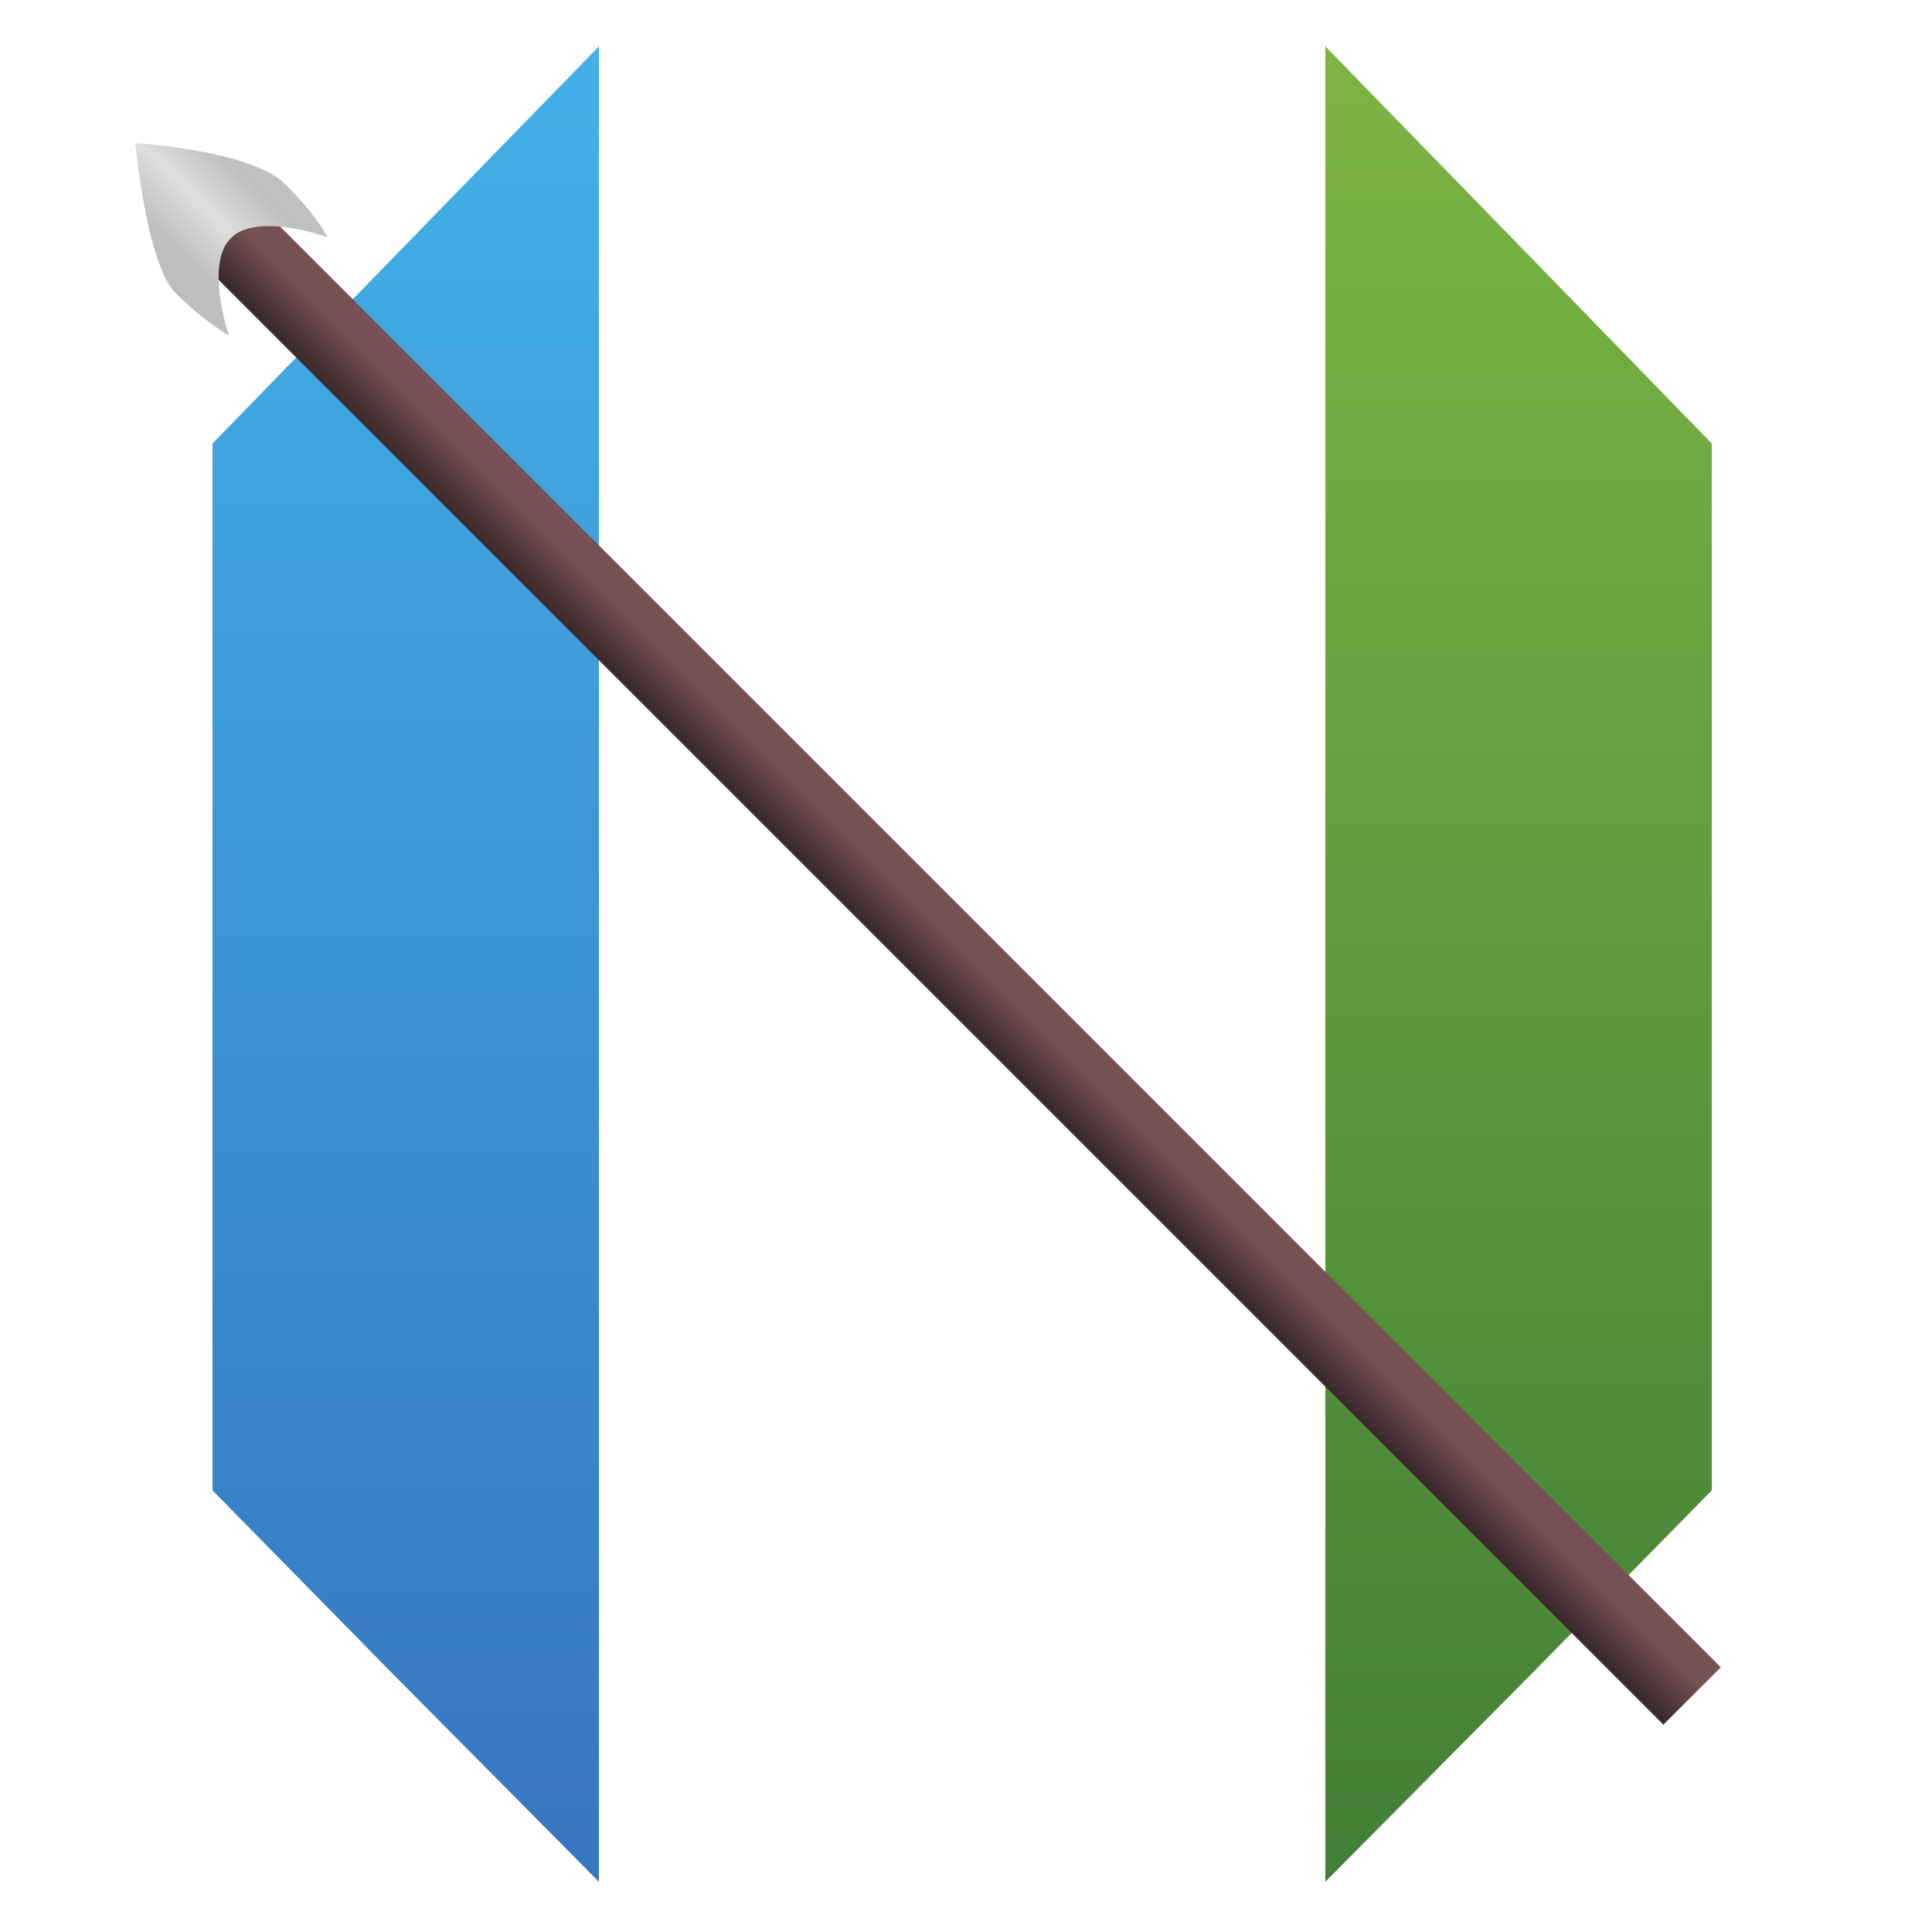
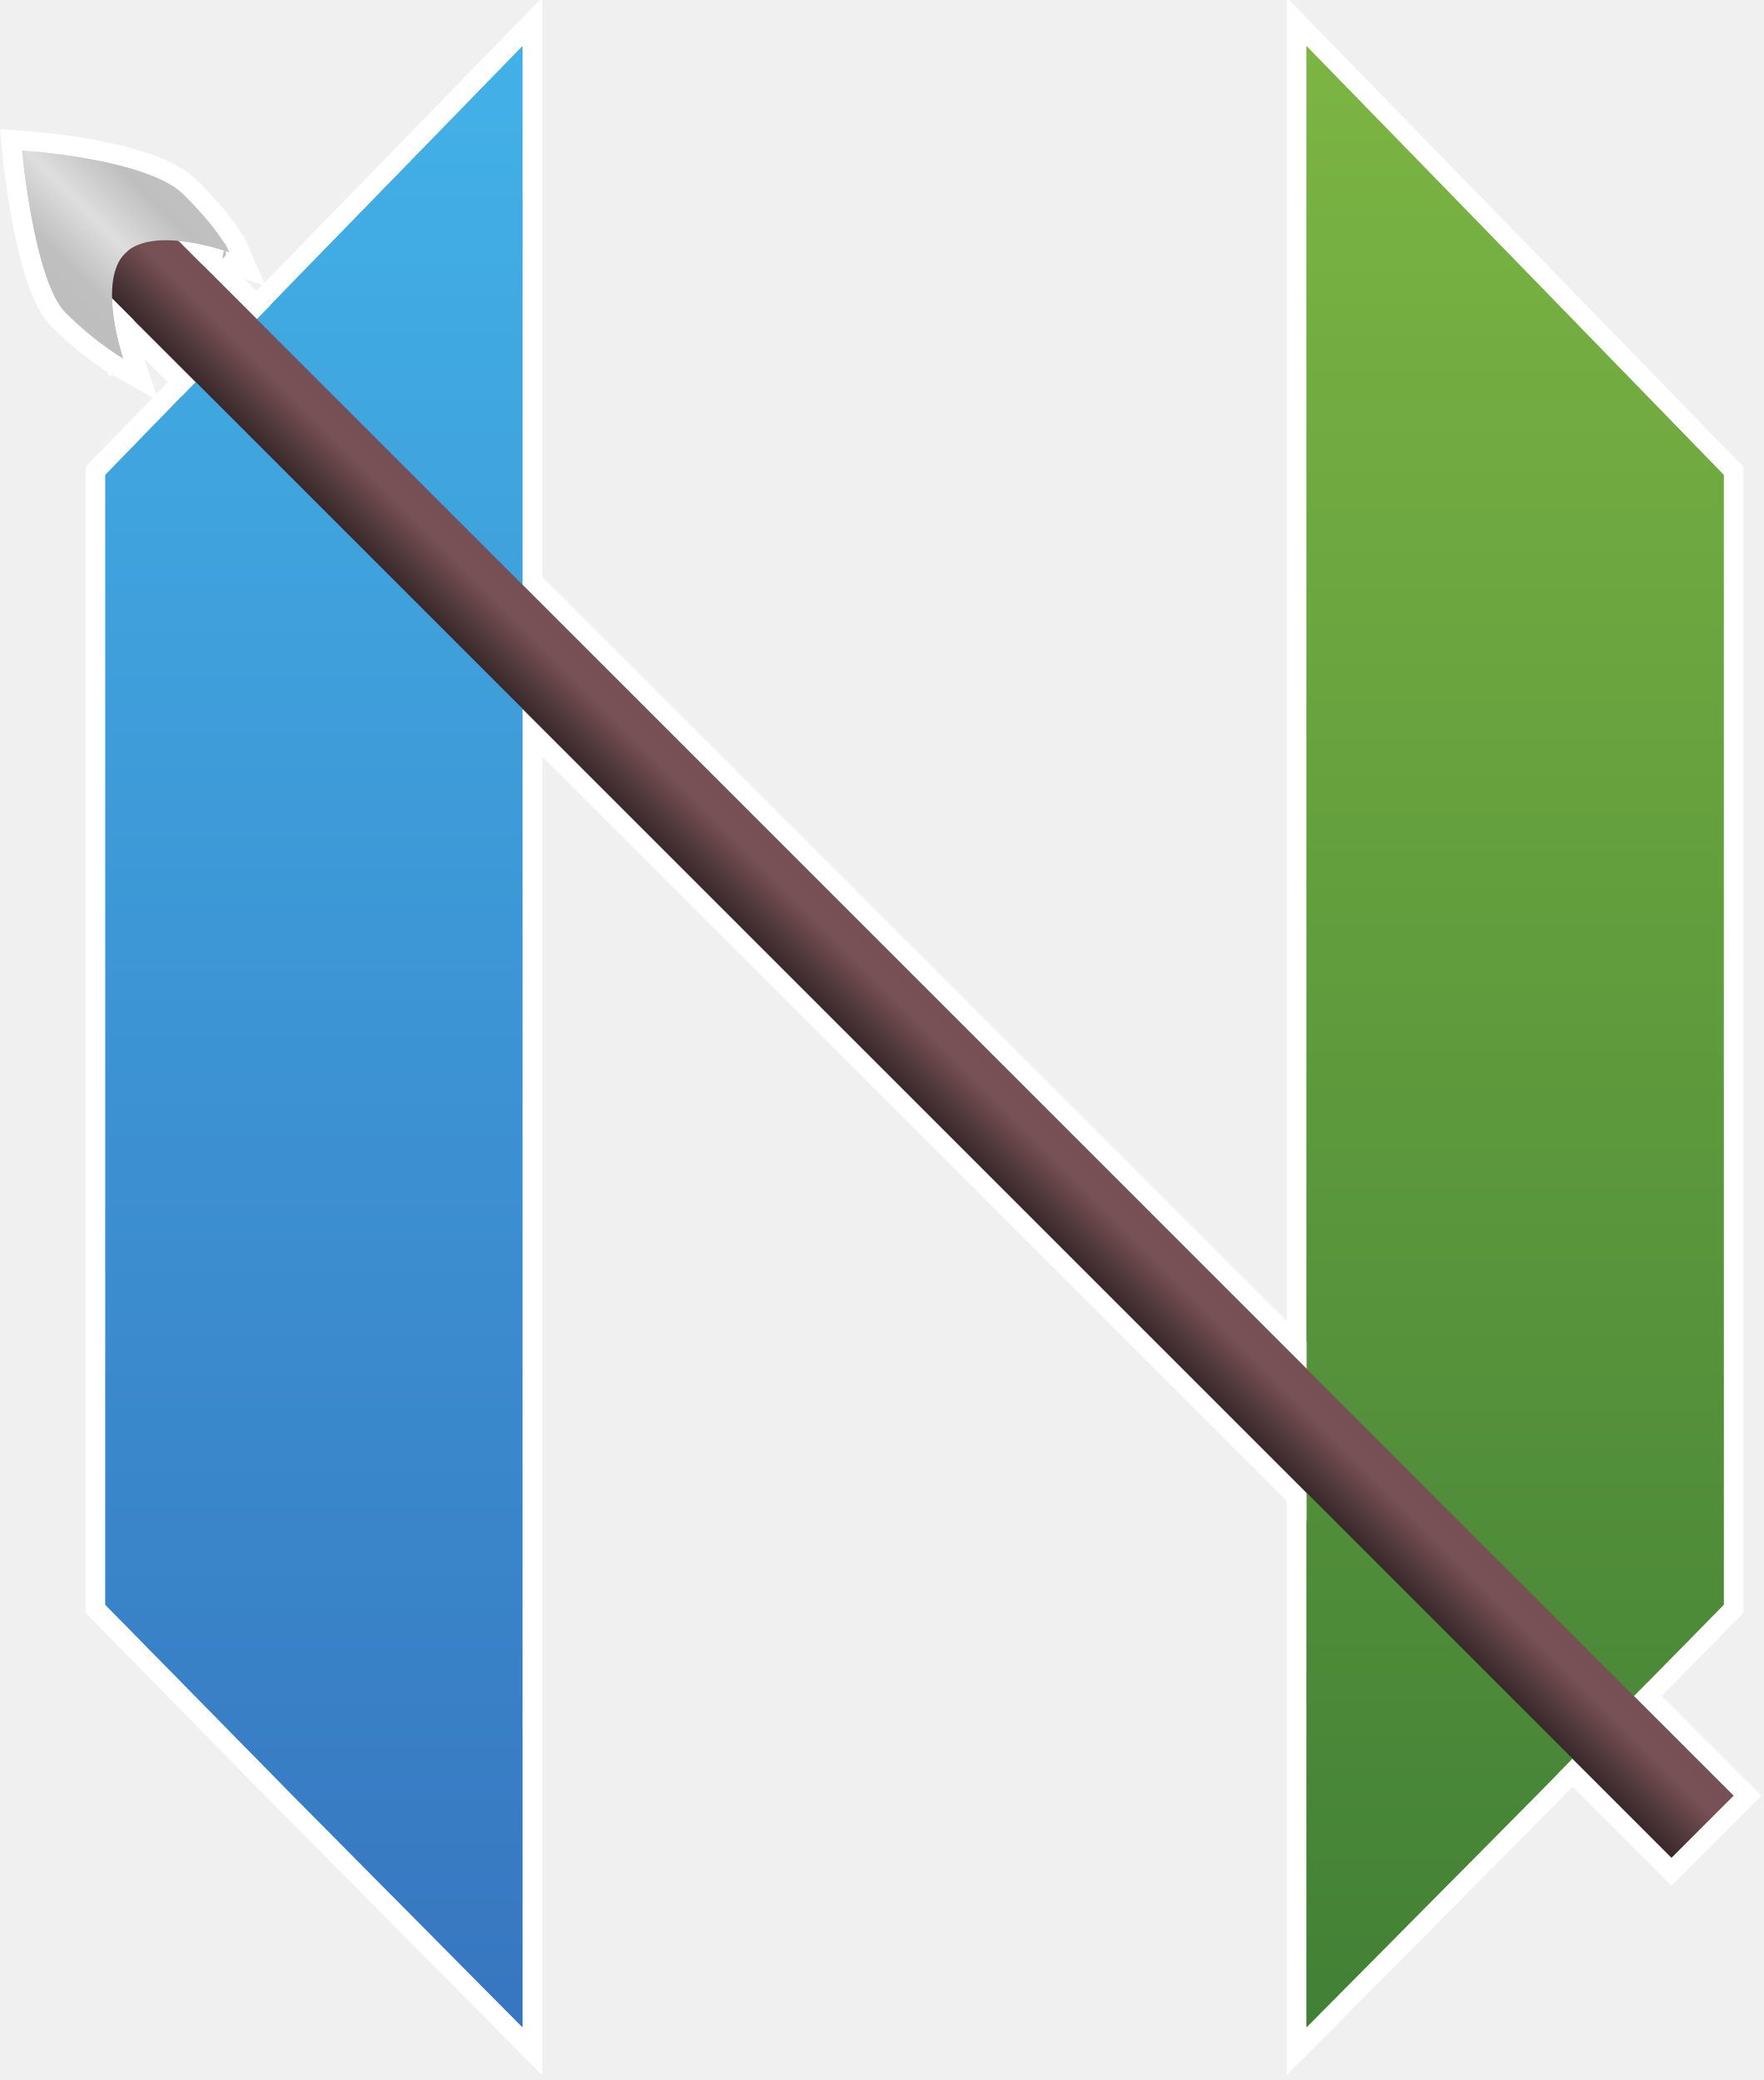
- <svg xmlns="http://www.w3.org/2000/svg" width="500" height="500" viewBox="0 0 500 500" fill="none">
-   <rect width="500" height="500" fill="white" />
-   <path d="M100.588 67.882L155 12V487L101.078 432.615C78.039 409.164 78.039 409.164 55 385.713C55 289.156 55 211.216 55 114.784C74.399 94.826 74.608 94.611 100.588 67.882Z" fill="url(#paint0_linear_7_61)" />
-   <path d="M397.412 67.882L343 12V487L396.922 432.615C419.961 409.164 419.961 409.164 443 385.713C443 289.156 443 211.216 443 114.784C423.601 94.826 423.392 94.611 397.412 67.882Z" fill="url(#paint1_linear_7_61)" />
-   <rect x="52.758" y="68.607" width="21" height="534.199" transform="rotate(-45 52.7576 68.6069)" fill="url(#paint2_linear_7_61)" />
-   <path d="M35 37C35 37 65.012 38.908 73.749 47.594C82.487 56.279 84.708 61.38 84.708 61.38C84.708 61.38 66.578 54.806 59.745 61.598C52.912 68.391 59.252 86.836 59.252 86.836C59.252 86.836 52.953 83.321 45.465 75.878C37.977 68.435 35 37 35 37Z" fill="url(#paint3_linear_7_61)" />
+ <svg xmlns="http://www.w3.org/2000/svg" width="267" height="315" viewBox="0 0 267 315" fill="none">
+   <path d="M43.669 41.248L43.669 41.249L14.876 70.871L14.451 71.307V71.916V72.273V72.629V72.985V73.341V73.697V74.052V74.407V74.762V75.117V75.471V75.826V76.179V76.533V76.886V77.24V77.592V77.945V78.297V78.649V79.001V79.353V79.704V80.055V80.406V80.757V81.107V81.457V81.807V82.157V82.506V82.856V83.204V83.553V83.902V84.25V84.598V84.946V85.293V85.641V85.988V86.335V86.681V87.028V87.374V87.72V88.066V88.412V88.757V89.102V89.447V89.792V90.136V90.48V90.824V91.168V91.512V91.855V92.198V92.542V92.884V93.227V93.569V93.912V94.254V94.595V94.937V95.278V95.62V95.961V96.301V96.642V96.983V97.323V97.663V98.003V98.342V98.682V99.021V99.36V99.699V100.038V100.376V100.715V101.053V101.391V101.729V102.066V102.404V102.741V103.078V103.415V103.752V104.089V104.425V104.762V105.098V105.434V105.769V106.105V106.44V106.776V107.111V107.446V107.781V108.115V108.45V108.784V109.118V109.452V109.786V110.12V110.453V110.787V111.12V111.453V111.786V112.119V112.452V112.784V113.117V113.449V113.781V114.113V114.445V114.777V115.108V115.44V115.771V116.102V116.433V116.764V117.095V117.425V117.756V118.086V118.417V118.747V119.077V119.407V119.736V120.066V120.396V120.725V121.054V121.383V121.712V122.041V122.37V122.699V123.028V123.356V123.684V124.013V124.341V124.669V124.997V125.325V125.653V125.98V126.308V126.635V126.963V127.29V127.617V127.944V128.271V128.598V128.925V129.251V129.578V129.905V130.231V130.557V130.884V131.21V131.536V131.862V132.188V132.514V132.839V133.165V133.491V133.816V134.142V134.467V134.792V135.117V135.443V135.768V136.093V136.418V136.743V137.067V137.392V137.717V138.041V138.366V138.69V139.015V139.339V139.664V139.988V140.312V140.636V140.96V141.284V141.608V141.932V142.256V142.58V142.904V143.228V143.551V143.875V144.199V144.522V144.846V145.169V145.493V145.816V146.14V146.463V146.786V147.11V147.433V147.756V148.079V148.402V148.726V149.049V149.372V149.695V150.018V150.341V150.664V150.987V151.31V151.633V151.956V152.278V152.601V152.924V153.247V153.57V153.893V154.215V154.538V154.861V155.184V155.507V155.829V156.152V156.475V156.798V157.12V157.443V157.766V158.089V158.411V158.734V159.057V159.38V159.703V160.025V160.348V160.671V160.994V161.317V161.64V161.962V162.285V162.608V162.931V163.254V163.577V163.9V164.223V164.546V164.869V165.192V165.515V165.838V166.162V166.485V166.808V167.131V167.454V167.778V168.101V168.424V168.748V169.071V169.395V169.718V170.042V170.366V170.689V171.013V171.337V171.66V171.984V172.308V172.632V172.956V173.28V173.604V173.928V174.253V174.577V174.901V175.225V175.55V175.874V176.199V176.524V176.848V177.173V177.498V177.823V178.148V178.473V178.798V179.123V179.448V179.773V180.099V180.424V180.75V181.075V181.401V181.727V182.052V182.378V182.704V183.03V183.356V183.683V184.009V184.335V184.662V184.988V185.315V185.642V185.969V186.296V186.623V186.95V187.277V187.604V187.932V188.259V188.587V188.915V189.243V189.57V189.898V190.227V190.555V190.883V191.212V191.54V191.869V192.198V192.527V192.856V193.185V193.514V193.843V194.173V194.503V194.832V195.162V195.492V195.822V196.152V196.483V196.813V197.144V197.475V197.805V198.136V198.468V198.799V199.13V199.462V199.793V200.125V200.457V200.789V201.121V201.454V201.786V202.119V202.452V202.785V203.118V203.451V203.784V204.118V204.452V204.785V205.119V205.454V205.788V206.122V206.457V206.792V207.127V207.462V207.797V208.132V208.468V208.804V209.14V209.476V209.812V210.148V210.485V210.822V211.158V211.496V211.833V212.17V212.508V212.846V213.184V213.522V213.86V214.199V214.537V214.876V215.215V215.554V215.894V216.233V216.573V216.913V217.253V217.594V217.934V218.275V218.616V218.957V219.299V219.64V219.982V220.324V220.666V221.008V221.351V221.694V222.037V222.38V222.723V223.067V223.411V223.755V224.099V224.443V224.788V225.133V225.478V225.823V226.169V226.514V226.86V227.206V227.553V227.899V228.246V228.593V228.941V229.288V229.636V229.984V230.332V230.68V231.029V231.378V231.727V232.076V232.426V232.776V233.126V233.476V233.827V234.178V234.529V234.88V235.232V235.583V235.935V236.288V236.64V236.993V237.346V237.699V238.053V238.407V238.761V239.115V239.469V239.824V240.179V240.535V240.89V241.246V241.602V241.959V242.315V242.672V243.029V243.643L14.882 244.081L15.051 244.254L15.136 244.339L15.22 244.425L15.304 244.51L15.387 244.595L15.553 244.764L15.636 244.848L15.718 244.932L15.881 245.098L16.043 245.263L16.124 245.345L16.204 245.427L16.363 245.589L16.443 245.67L16.522 245.75L16.601 245.83L16.679 245.91L16.757 245.99L16.835 246.069L16.912 246.148L16.989 246.226L17.066 246.305L17.143 246.383L17.295 246.538L17.371 246.615L17.446 246.691L17.596 246.844L17.671 246.92L17.745 246.995L17.819 247.071L17.893 247.146L18.039 247.295L18.112 247.369L18.185 247.443L18.257 247.516L18.329 247.59L18.472 247.735L18.543 247.808L18.614 247.88L18.685 247.952L18.755 248.024L18.825 248.095L18.895 248.166L18.965 248.237L19.034 248.307L19.103 248.378L19.172 248.448L19.241 248.517L19.309 248.587L19.377 248.656L19.445 248.725L19.512 248.794L19.579 248.862L19.646 248.93L19.713 248.998L19.779 249.066L19.846 249.133L19.912 249.201L19.977 249.268L20.043 249.334L20.108 249.401L20.173 249.467L20.238 249.533L20.302 249.598L20.367 249.664L20.495 249.794L20.558 249.859L20.622 249.923L20.685 249.987L20.748 250.051L20.81 250.115L20.873 250.179L20.935 250.242L20.997 250.305L21.12 250.431L21.243 250.555L21.364 250.679L21.485 250.802L21.605 250.924L21.724 251.045L21.783 251.105L21.842 251.165L21.901 251.225L21.959 251.285L22.017 251.344L22.076 251.403L22.134 251.462L22.191 251.521L22.249 251.58L22.306 251.638L22.363 251.696L22.42 251.754L22.534 251.87L22.646 251.984L22.703 252.041L22.758 252.098L22.869 252.211L22.98 252.324L23.035 252.379L23.09 252.435L23.198 252.546L23.307 252.656L23.361 252.711L23.414 252.766L23.521 252.875L23.574 252.929L23.628 252.983L23.68 253.037L23.733 253.09L23.838 253.197L23.942 253.303L23.994 253.356L24.046 253.409L24.098 253.461L24.149 253.514L24.252 253.618L24.353 253.722L24.455 253.825L24.555 253.927L24.606 253.978L24.656 254.029L24.705 254.08L24.755 254.131L24.805 254.181L24.854 254.231L24.904 254.282L24.953 254.332L25.051 254.432L25.148 254.531L25.245 254.629L25.294 254.679L25.342 254.728L25.39 254.777L25.438 254.825L25.486 254.874L25.533 254.923L25.581 254.971L25.628 255.02L25.676 255.068L25.723 255.116L25.817 255.212L25.911 255.307L25.958 255.355L26.005 255.402L26.098 255.497L26.144 255.544L26.19 255.591L26.236 255.638L26.282 255.685L26.328 255.732L26.374 255.778L26.42 255.825L26.466 255.872L26.511 255.918L26.557 255.964L26.602 256.011L26.647 256.057L26.738 256.149L26.783 256.195L26.828 256.24L26.873 256.286L26.918 256.332L27.007 256.423L27.052 256.468L27.096 256.514L27.185 256.604L27.274 256.694L27.318 256.739L27.362 256.784L27.451 256.874L27.538 256.964L27.582 257.008L27.626 257.053L27.67 257.097L27.713 257.142L27.757 257.186L27.801 257.231L27.844 257.275L27.888 257.319L27.975 257.408L28.061 257.496L28.148 257.584L28.191 257.628L28.234 257.672L28.32 257.76L28.407 257.847L28.45 257.891L28.492 257.935L28.578 258.022L28.664 258.109L28.75 258.196L28.792 258.24L28.835 258.283L28.921 258.37L28.963 258.414L29.006 258.457L29.049 258.501L29.091 258.544L29.134 258.588L29.177 258.631L29.219 258.675L29.262 258.718L29.305 258.761L29.347 258.805L29.433 258.892L29.518 258.978L29.561 259.022L29.603 259.065L29.646 259.109L29.688 259.152L29.774 259.239L29.816 259.282L29.859 259.326L29.945 259.413L30.03 259.5L30.116 259.587L30.201 259.674L30.287 259.761L30.33 259.805L30.373 259.849L30.416 259.892L30.459 259.936L30.502 259.98L30.545 260.024L30.588 260.067L30.631 260.111L30.717 260.199L30.804 260.287L30.891 260.376L30.934 260.42L30.977 260.464L31.064 260.553L31.152 260.641L31.239 260.73L31.327 260.82L31.415 260.909L31.459 260.954L31.503 260.999L31.547 261.044L31.591 261.089L31.68 261.179L31.724 261.224L31.769 261.269L31.813 261.315L31.858 261.36L31.903 261.406L31.948 261.451L31.992 261.497L32.037 261.543L32.082 261.589L32.127 261.634L32.172 261.68L32.218 261.726L32.309 261.819L32.354 261.865L32.4 261.912L32.445 261.958L32.491 262.005L32.583 262.098L32.675 262.192L32.721 262.239L32.768 262.286L32.861 262.381L32.907 262.428L32.954 262.476L33.048 262.571L33.142 262.667L33.189 262.715L33.237 262.764L33.284 262.812L33.332 262.86L33.38 262.909L33.427 262.958L33.475 263.007L33.523 263.055L33.62 263.154L33.717 263.252L33.814 263.352L33.863 263.401L33.913 263.451L33.962 263.501L34.011 263.552L34.06 263.602L34.11 263.653L34.16 263.703L34.21 263.754L34.26 263.805L34.31 263.856L34.41 263.958L34.512 264.061L34.563 264.113L34.614 264.165L34.665 264.217L34.716 264.269L34.819 264.374L34.923 264.48L34.975 264.533L35.027 264.586L35.08 264.639L35.132 264.693L35.185 264.747L35.238 264.8L35.291 264.854L35.344 264.909L35.397 264.963L35.451 265.017L35.559 265.127L35.667 265.237L35.721 265.292L35.776 265.348L35.831 265.404L35.885 265.46L35.941 265.516L35.996 265.572L36.051 265.628L36.107 265.685L36.163 265.742L36.219 265.799L36.331 265.914L36.388 265.971L36.445 266.029L36.559 266.145L36.616 266.204L36.674 266.262L36.732 266.321L36.79 266.38L36.906 266.499L37.023 266.618L37.082 266.678L37.142 266.738L37.201 266.799L37.261 266.859L37.32 266.92L37.38 266.981L37.441 267.043L37.501 267.104L37.562 267.166L37.623 267.228L37.684 267.29L37.745 267.352L37.807 267.415L37.868 267.478L37.93 267.541L37.992 267.604L38.055 267.668L38.118 267.732L38.181 267.796L38.244 267.86L38.307 267.924L38.371 267.989L38.498 268.119L38.627 268.25L38.692 268.316L38.757 268.383L38.888 268.516L38.954 268.583L39.02 268.65L39.086 268.717L39.152 268.785L39.219 268.853L39.286 268.921L39.353 268.989L39.421 269.058L39.489 269.127L39.556 269.196L39.693 269.335L39.831 269.476L39.9 269.546L39.97 269.617L40.04 269.688L40.11 269.76L40.18 269.831L40.251 269.903L40.322 269.975L40.393 270.048L40.464 270.12L40.536 270.193L40.681 270.34L40.753 270.414L40.826 270.488L40.899 270.563L40.972 270.637L41.12 270.788L41.194 270.863L41.269 270.939L41.344 271.015L41.419 271.092L41.494 271.169L41.57 271.246L41.722 271.401L41.799 271.479L41.876 271.557L41.953 271.635L42.03 271.714L42.186 271.873L42.265 271.953L42.343 272.033L42.422 272.113L42.502 272.194L42.661 272.356L42.742 272.438L42.822 272.52L42.903 272.602L42.984 272.685L43.148 272.851L43.23 272.935L43.312 273.019L43.395 273.103L43.478 273.188L43.645 273.358L43.729 273.444L43.814 273.53L43.899 273.616L43.984 273.703L43.989 273.707L78.044 308.056L80.609 310.643V307V7V3.309L78.035 5.954L43.669 41.248Z" fill="url(#paint0_linear_8_38)" stroke="white" stroke-width="3" />
+   <path d="M233.286 41.248L233.287 41.249L262.08 70.871L262.504 71.307V71.916V72.273V72.629V72.985V73.341V73.697V74.052V74.407V74.762V75.117V75.471V75.826V76.179V76.533V76.886V77.24V77.592V77.945V78.297V78.649V79.001V79.353V79.704V80.055V80.406V80.757V81.107V81.457V81.807V82.157V82.506V82.856V83.204V83.553V83.902V84.25V84.598V84.946V85.293V85.641V85.988V86.335V86.681V87.028V87.374V87.72V88.066V88.412V88.757V89.102V89.447V89.792V90.136V90.48V90.824V91.168V91.512V91.855V92.198V92.542V92.884V93.227V93.569V93.912V94.254V94.595V94.937V95.278V95.62V95.961V96.301V96.642V96.983V97.323V97.663V98.003V98.342V98.682V99.021V99.36V99.699V100.038V100.376V100.715V101.053V101.391V101.729V102.066V102.404V102.741V103.078V103.415V103.752V104.089V104.425V104.762V105.098V105.434V105.769V106.105V106.44V106.776V107.111V107.446V107.781V108.115V108.45V108.784V109.118V109.452V109.786V110.12V110.453V110.787V111.12V111.453V111.786V112.119V112.452V112.784V113.117V113.449V113.781V114.113V114.445V114.777V115.108V115.44V115.771V116.102V116.433V116.764V117.095V117.425V117.756V118.086V118.417V118.747V119.077V119.407V119.736V120.066V120.396V120.725V121.054V121.383V121.712V122.041V122.37V122.699V123.028V123.356V123.684V124.013V124.341V124.669V124.997V125.325V125.653V125.98V126.308V126.635V126.963V127.29V127.617V127.944V128.271V128.598V128.925V129.251V129.578V129.905V130.231V130.557V130.884V131.21V131.536V131.862V132.188V132.514V132.839V133.165V133.491V133.816V134.142V134.467V134.792V135.117V135.443V135.768V136.093V136.418V136.743V137.067V137.392V137.717V138.041V138.366V138.69V139.015V139.339V139.664V139.988V140.312V140.636V140.96V141.284V141.608V141.932V142.256V142.58V142.904V143.228V143.551V143.875V144.199V144.522V144.846V145.169V145.493V145.816V146.14V146.463V146.786V147.11V147.433V147.756V148.079V148.402V148.726V149.049V149.372V149.695V150.018V150.341V150.664V150.987V151.31V151.633V151.956V152.278V152.601V152.924V153.247V153.57V153.893V154.215V154.538V154.861V155.184V155.507V155.829V156.152V156.475V156.798V157.12V157.443V157.766V158.089V158.411V158.734V159.057V159.38V159.703V160.025V160.348V160.671V160.994V161.317V161.64V161.962V162.285V162.608V162.931V163.254V163.577V163.9V164.223V164.546V164.869V165.192V165.515V165.838V166.162V166.485V166.808V167.131V167.454V167.778V168.101V168.424V168.748V169.071V169.395V169.718V170.042V170.366V170.689V171.013V171.337V171.66V171.984V172.308V172.632V172.956V173.28V173.604V173.928V174.253V174.577V174.901V175.225V175.55V175.874V176.199V176.524V176.848V177.173V177.498V177.823V178.148V178.473V178.798V179.123V179.448V179.773V180.099V180.424V180.75V181.075V181.401V181.727V182.052V182.378V182.704V183.03V183.356V183.683V184.009V184.335V184.662V184.988V185.315V185.642V185.969V186.296V186.623V186.95V187.277V187.604V187.932V188.259V188.587V188.915V189.243V189.57V189.898V190.227V190.555V190.883V191.212V191.54V191.869V192.198V192.527V192.856V193.185V193.514V193.843V194.173V194.503V194.832V195.162V195.492V195.822V196.152V196.483V196.813V197.144V197.475V197.805V198.136V198.468V198.799V199.13V199.462V199.793V200.125V200.457V200.789V201.121V201.454V201.786V202.119V202.452V202.785V203.118V203.451V203.784V204.118V204.452V204.785V205.119V205.454V205.788V206.122V206.457V206.792V207.127V207.462V207.797V208.132V208.468V208.804V209.14V209.476V209.812V210.148V210.485V210.822V211.158V211.496V211.833V212.17V212.508V212.846V213.184V213.522V213.86V214.199V214.537V214.876V215.215V215.554V215.894V216.233V216.573V216.913V217.253V217.594V217.934V218.275V218.616V218.957V219.299V219.64V219.982V220.324V220.666V221.008V221.351V221.694V222.037V222.38V222.723V223.067V223.411V223.755V224.099V224.443V224.788V225.133V225.478V225.823V226.169V226.514V226.86V227.206V227.553V227.899V228.246V228.593V228.941V229.288V229.636V229.984V230.332V230.68V231.029V231.378V231.727V232.076V232.426V232.776V233.126V233.476V233.827V234.178V234.529V234.88V235.232V235.583V235.935V236.288V236.64V236.993V237.346V237.699V238.053V238.407V238.761V239.115V239.469V239.824V240.179V240.535V240.89V241.246V241.602V241.959V242.315V242.672V243.029V243.643L262.074 244.081L261.904 244.254L261.82 244.339L261.736 244.425L261.652 244.51L261.569 244.595L261.403 244.764L261.32 244.848L261.238 244.932L261.075 245.098L260.913 245.263L260.832 245.345L260.752 245.427L260.592 245.589L260.513 245.67L260.434 245.75L260.355 245.83L260.277 245.91L260.199 245.99L260.121 246.069L260.043 246.148L259.966 246.226L259.889 246.305L259.813 246.383L259.66 246.538L259.585 246.615L259.509 246.691L259.359 246.844L259.285 246.92L259.21 246.995L259.137 247.071L259.063 247.146L258.916 247.295L258.843 247.369L258.771 247.443L258.699 247.516L258.627 247.59L258.483 247.735L258.412 247.808L258.341 247.88L258.271 247.952L258.2 248.024L258.13 248.095L258.06 248.166L257.991 248.237L257.922 248.307L257.853 248.378L257.784 248.448L257.715 248.517L257.647 248.587L257.579 248.656L257.511 248.725L257.444 248.794L257.376 248.862L257.309 248.93L257.243 248.998L257.176 249.066L257.11 249.133L257.044 249.201L256.978 249.268L256.913 249.334L256.848 249.401L256.783 249.467L256.718 249.533L256.653 249.598L256.589 249.664L256.461 249.794L256.397 249.859L256.334 249.923L256.271 249.987L256.208 250.051L256.145 250.115L256.083 250.179L256.021 250.242L255.959 250.305L255.835 250.431L255.713 250.555L255.592 250.679L255.471 250.802L255.351 250.924L255.232 251.045L255.173 251.105L255.114 251.165L255.055 251.225L254.997 251.285L254.938 251.344L254.88 251.403L254.822 251.462L254.764 251.521L254.707 251.58L254.649 251.638L254.592 251.696L254.535 251.754L254.422 251.87L254.309 251.984L254.253 252.041L254.197 252.098L254.086 252.211L253.976 252.324L253.921 252.379L253.866 252.435L253.757 252.546L253.649 252.656L253.595 252.711L253.541 252.766L253.434 252.875L253.381 252.929L253.328 252.983L253.275 253.037L253.223 253.09L253.118 253.197L253.013 253.303L252.961 253.356L252.91 253.409L252.858 253.461L252.807 253.514L252.704 253.618L252.602 253.722L252.501 253.825L252.4 253.927L252.35 253.978L252.3 254.029L252.25 254.08L252.201 254.131L252.151 254.181L252.101 254.231L252.052 254.282L252.003 254.332L251.905 254.432L251.807 254.531L251.71 254.629L251.662 254.679L251.614 254.728L251.566 254.777L251.518 254.825L251.47 254.874L251.422 254.923L251.375 254.971L251.327 255.02L251.28 255.068L251.233 255.116L251.138 255.212L251.044 255.307L250.998 255.355L250.951 255.402L250.858 255.497L250.812 255.544L250.766 255.591L250.719 255.638L250.673 255.685L250.627 255.732L250.582 255.778L250.536 255.825L250.49 255.872L250.445 255.918L250.399 255.964L250.354 256.011L250.308 256.057L250.218 256.149L250.173 256.195L250.128 256.24L250.083 256.286L250.038 256.332L249.948 256.423L249.904 256.468L249.859 256.514L249.77 256.604L249.682 256.694L249.637 256.739L249.593 256.784L249.505 256.874L249.417 256.964L249.373 257.008L249.33 257.053L249.286 257.097L249.242 257.142L249.199 257.186L249.155 257.231L249.111 257.275L249.068 257.319L248.981 257.408L248.894 257.496L248.808 257.584L248.765 257.628L248.721 257.672L248.635 257.76L248.549 257.847L248.506 257.891L248.463 257.935L248.377 258.022L248.292 258.109L248.206 258.196L248.163 258.24L248.12 258.283L248.035 258.37L247.992 258.414L247.95 258.457L247.907 258.501L247.864 258.544L247.822 258.588L247.779 258.631L247.736 258.675L247.694 258.718L247.651 258.761L247.608 258.805L247.523 258.892L247.438 258.978L247.395 259.022L247.353 259.065L247.31 259.109L247.267 259.152L247.182 259.239L247.139 259.282L247.097 259.326L247.011 259.413L246.926 259.5L246.84 259.587L246.754 259.674L246.669 259.761L246.626 259.805L246.583 259.849L246.54 259.892L246.497 259.936L246.454 259.98L246.411 260.024L246.368 260.067L246.325 260.111L246.238 260.199L246.152 260.287L246.065 260.376L246.022 260.42L245.978 260.464L245.891 260.553L245.804 260.641L245.717 260.73L245.629 260.82L245.541 260.909L245.497 260.954L245.453 260.999L245.409 261.044L245.364 261.089L245.276 261.179L245.231 261.224L245.187 261.269L245.142 261.315L245.098 261.36L245.053 261.406L245.008 261.451L244.963 261.497L244.918 261.543L244.873 261.589L244.828 261.634L244.783 261.68L244.738 261.726L244.647 261.819L244.602 261.865L244.556 261.912L244.51 261.958L244.465 262.005L244.373 262.098L244.281 262.192L244.234 262.239L244.188 262.286L244.095 262.381L244.048 262.428L244.002 262.476L243.908 262.571L243.814 262.667L243.766 262.715L243.719 262.764L243.671 262.812L243.624 262.86L243.576 262.909L243.528 262.958L243.48 263.007L243.432 263.055L243.336 263.154L243.239 263.252L243.141 263.352L243.092 263.401L243.043 263.451L242.994 263.501L242.945 263.552L242.895 263.602L242.846 263.653L242.796 263.703L242.746 263.754L242.696 263.805L242.646 263.856L242.545 263.958L242.444 264.061L242.393 264.113L242.342 264.165L242.291 264.217L242.24 264.269L242.136 264.374L242.033 264.48L241.981 264.533L241.928 264.586L241.876 264.639L241.824 264.693L241.771 264.747L241.718 264.8L241.665 264.854L241.612 264.909L241.558 264.963L241.505 265.017L241.397 265.127L241.289 265.237L241.235 265.292L241.18 265.348L241.125 265.404L241.07 265.46L241.015 265.516L240.96 265.572L240.904 265.628L240.849 265.685L240.793 265.742L240.737 265.799L240.624 265.914L240.568 265.971L240.511 266.029L240.397 266.145L240.339 266.204L240.282 266.262L240.224 266.321L240.166 266.38L240.05 266.499L239.932 266.618L239.873 266.678L239.814 266.738L239.755 266.799L239.695 266.859L239.635 266.92L239.575 266.981L239.515 267.043L239.455 267.104L239.394 267.166L239.333 267.228L239.272 267.29L239.211 267.352L239.149 267.415L239.087 267.478L239.025 267.541L238.963 267.604L238.901 267.668L238.838 267.732L238.775 267.796L238.712 267.86L238.649 267.924L238.585 267.989L238.457 268.119L238.328 268.25L238.264 268.316L238.199 268.383L238.068 268.516L238.002 268.583L237.936 268.65L237.87 268.717L237.803 268.785L237.737 268.853L237.67 268.921L237.602 268.989L237.535 269.058L237.467 269.127L237.399 269.196L237.262 269.335L237.125 269.476L237.055 269.546L236.986 269.617L236.916 269.688L236.846 269.76L236.775 269.831L236.705 269.903L236.634 269.975L236.563 270.048L236.491 270.12L236.42 270.193L236.275 270.34L236.203 270.414L236.13 270.488L236.057 270.563L235.983 270.637L235.836 270.788L235.761 270.863L235.687 270.939L235.612 271.015L235.537 271.092L235.461 271.169L235.386 271.246L235.233 271.401L235.157 271.479L235.08 271.557L235.003 271.635L234.925 271.714L234.769 271.873L234.691 271.953L234.612 272.033L234.533 272.113L234.454 272.194L234.294 272.356L234.214 272.438L234.134 272.52L234.053 272.602L233.972 272.685L233.808 272.851L233.726 272.935L233.644 273.019L233.561 273.103L233.478 273.188L233.31 273.358L233.226 273.444L233.142 273.53L233.057 273.616L232.972 273.703L232.967 273.707L198.911 308.056L196.346 310.643V307V7V3.309L198.921 5.954L233.286 41.248Z" fill="url(#paint1_linear_8_38)" stroke="white" stroke-width="3" />
+   <rect x="12.414" y="42.752" width="16.263" height="340.389" transform="rotate(-45 12.414 42.7517)" fill="url(#paint2_linear_8_38)" stroke="white" stroke-width="3" />
+   <path d="M3.32 22.79L3.415 21.293L1.661 21.181L1.827 22.931L3.32 22.79ZM3.32 22.79C3.415 21.293 3.415 21.293 3.416 21.293L3.417 21.293L3.42 21.293L3.432 21.294L3.476 21.297C3.514 21.299 3.57 21.303 3.643 21.308C3.788 21.319 3.999 21.335 4.269 21.357C4.808 21.402 5.582 21.471 6.527 21.572C8.415 21.773 10.995 22.1 13.755 22.602C16.51 23.103 19.479 23.784 22.132 24.703C24.747 25.609 27.227 26.802 28.851 28.416C31.669 31.218 33.458 33.463 34.553 35.033C35.101 35.818 35.475 36.433 35.717 36.864C35.838 37.08 35.926 37.249 35.986 37.371C36.017 37.431 36.04 37.48 36.057 37.517C36.061 37.527 36.066 37.536 36.069 37.544C36.072 37.55 36.075 37.557 36.078 37.562L36.085 37.578L36.087 37.584L36.089 37.587L36.089 37.588C36.089 37.588 36.09 37.589 34.714 38.188L36.09 37.589L37.482 40.787L34.204 39.598L34.203 39.598L34.203 39.598L34.203 39.598L34.2 39.597L34.18 39.59C34.162 39.583 34.133 39.573 34.094 39.56C34.017 39.533 33.9 39.493 33.748 39.443C33.443 39.344 32.998 39.204 32.45 39.049C31.35 38.739 29.849 38.37 28.231 38.132C26.602 37.891 24.916 37.791 23.422 37.982C21.918 38.173 20.761 38.639 20.006 39.389C19.252 40.139 18.773 41.304 18.565 42.828C18.359 44.34 18.44 46.052 18.661 47.705C18.881 49.348 19.231 50.873 19.528 51.993C19.677 52.55 19.81 53.003 19.906 53.313C19.954 53.468 19.993 53.588 20.019 53.667C20.032 53.706 20.041 53.735 20.048 53.754L20.054 53.774L20.055 53.778L20.056 53.778L20.056 53.778L20.056 53.778L21.33 57.486L17.906 55.575L18.637 54.265C17.906 55.575 17.906 55.575 17.905 55.575L17.905 55.574L17.903 55.573L17.899 55.571L17.886 55.564L17.844 55.54C17.808 55.519 17.757 55.489 17.692 55.451C17.563 55.374 17.377 55.262 17.142 55.114C16.671 54.817 16 54.375 15.18 53.784C13.54 52.603 11.301 50.823 8.872 48.408C7.422 46.966 6.329 44.547 5.479 41.999C4.608 39.388 3.915 36.393 3.378 33.586C2.84 30.772 2.453 28.112 2.2 26.157C2.074 25.179 1.981 24.376 1.919 23.816C1.888 23.535 1.865 23.316 1.85 23.166C1.842 23.09 1.837 23.033 1.833 22.993L1.828 22.948L1.827 22.936L1.827 22.933L1.827 22.931C1.827 22.931 1.827 22.931 3.32 22.79Z" fill="url(#paint3_linear_8_38)" stroke="white" stroke-width="3" />
+   <path d="M44.759 42.294L79.124 7V307L45.069 272.651C30.518 257.84 30.518 257.84 15.967 243.029C15.967 182.046 15.967 132.821 15.967 71.916C28.219 59.311 28.351 59.175 44.759 42.294Z" fill="url(#paint4_linear_8_38)" />
+   <path d="M232.227 42.294L197.861 7V307L231.917 272.651C246.468 257.84 246.468 257.84 261.019 243.029C261.019 182.046 261.019 132.821 261.019 71.916C248.767 59.311 248.635 59.175 232.227 42.294Z" fill="url(#paint5_linear_8_38)" />
+   <rect x="14.55" y="42.752" width="13.263" height="337.389" transform="rotate(-45 14.5503 42.7517)" fill="url(#paint6_linear_8_38)" />
+   <path d="M3.335 22.79C3.335 22.79 22.29 23.995 27.808 29.48C33.327 34.966 34.729 38.188 34.729 38.188C34.729 38.188 23.279 34.035 18.963 38.325C14.648 42.615 18.652 54.265 18.652 54.265C18.652 54.265 14.674 52.045 9.944 47.344C5.215 42.643 3.335 22.79 3.335 22.79Z" fill="url(#paint7_linear_8_38)" />
  <defs>
-     <linearGradient id="paint0_linear_7_61" x1="105" y1="12" x2="105" y2="487" gradientUnits="userSpaceOnUse">
+     <linearGradient id="paint0_linear_8_38" x1="47.531" y1="7" x2="47.531" y2="307" gradientUnits="userSpaceOnUse">
      <stop stop-color="#42B1E7" />
      <stop offset="1" stop-color="#3776C0" />
    </linearGradient>
-     <linearGradient id="paint1_linear_7_61" x1="393" y1="12" x2="393" y2="487" gradientUnits="userSpaceOnUse">
+     <linearGradient id="paint1_linear_8_38" x1="229.425" y1="7" x2="229.425" y2="307" gradientUnits="userSpaceOnUse">
      <stop stop-color="#7CB543" />
      <stop offset="1" stop-color="#428036" />
    </linearGradient>
-     <linearGradient id="paint2_linear_7_61" x1="73.864" y1="375.941" x2="52.651" y2="375.941" gradientUnits="userSpaceOnUse">
+     <linearGradient id="paint2_linear_8_38" x1="27.866" y1="236.857" x2="14.468" y2="236.857" gradientUnits="userSpaceOnUse">
      <stop stop-color="#765054" />
      <stop offset="0.328" stop-color="#775155" />
      <stop offset="1" stop-color="#38282A" />
    </linearGradient>
-     <linearGradient id="paint3_linear_7_61" x1="76.535" y1="43.424" x2="41.535" y2="78.424" gradientUnits="userSpaceOnUse">
+     <linearGradient id="paint3_linear_8_38" x1="29.552" y1="26.847" x2="7.447" y2="48.952" gradientUnits="userSpaceOnUse">
+       <stop stop-color="#C2C2C2" />
+       <stop offset="0.226" stop-color="#BFBFBF" />
+       <stop offset="0.485" stop-color="#DEDEDE" />
+       <stop offset="0.738" stop-color="#BFBFBF" />
+       <stop offset="1" stop-color="#BDBDBD" />
+     </linearGradient>
+     <linearGradient id="paint4_linear_8_38" x1="47.545" y1="7" x2="47.545" y2="307" gradientUnits="userSpaceOnUse">
+       <stop stop-color="#42B1E7" />
+       <stop offset="1" stop-color="#3776C0" />
+     </linearGradient>
+     <linearGradient id="paint5_linear_8_38" x1="229.44" y1="7" x2="229.44" y2="307" gradientUnits="userSpaceOnUse">
+       <stop stop-color="#7CB543" />
+       <stop offset="1" stop-color="#428036" />
+     </linearGradient>
+     <linearGradient id="paint6_linear_8_38" x1="27.881" y1="236.857" x2="14.483" y2="236.857" gradientUnits="userSpaceOnUse">
+       <stop stop-color="#765054" />
+       <stop offset="0.328" stop-color="#775155" />
+       <stop offset="1" stop-color="#38282A" />
+     </linearGradient>
+     <linearGradient id="paint7_linear_8_38" x1="29.568" y1="26.847" x2="7.462" y2="48.952" gradientUnits="userSpaceOnUse">
      <stop stop-color="#C2C2C2" />
      <stop offset="0.226" stop-color="#BFBFBF" />
      <stop offset="0.485" stop-color="#DEDEDE" />
      <stop offset="0.738" stop-color="#BFBFBF" />
      <stop offset="1" stop-color="#BDBDBD" />
    </linearGradient>
  </defs>
</svg>
